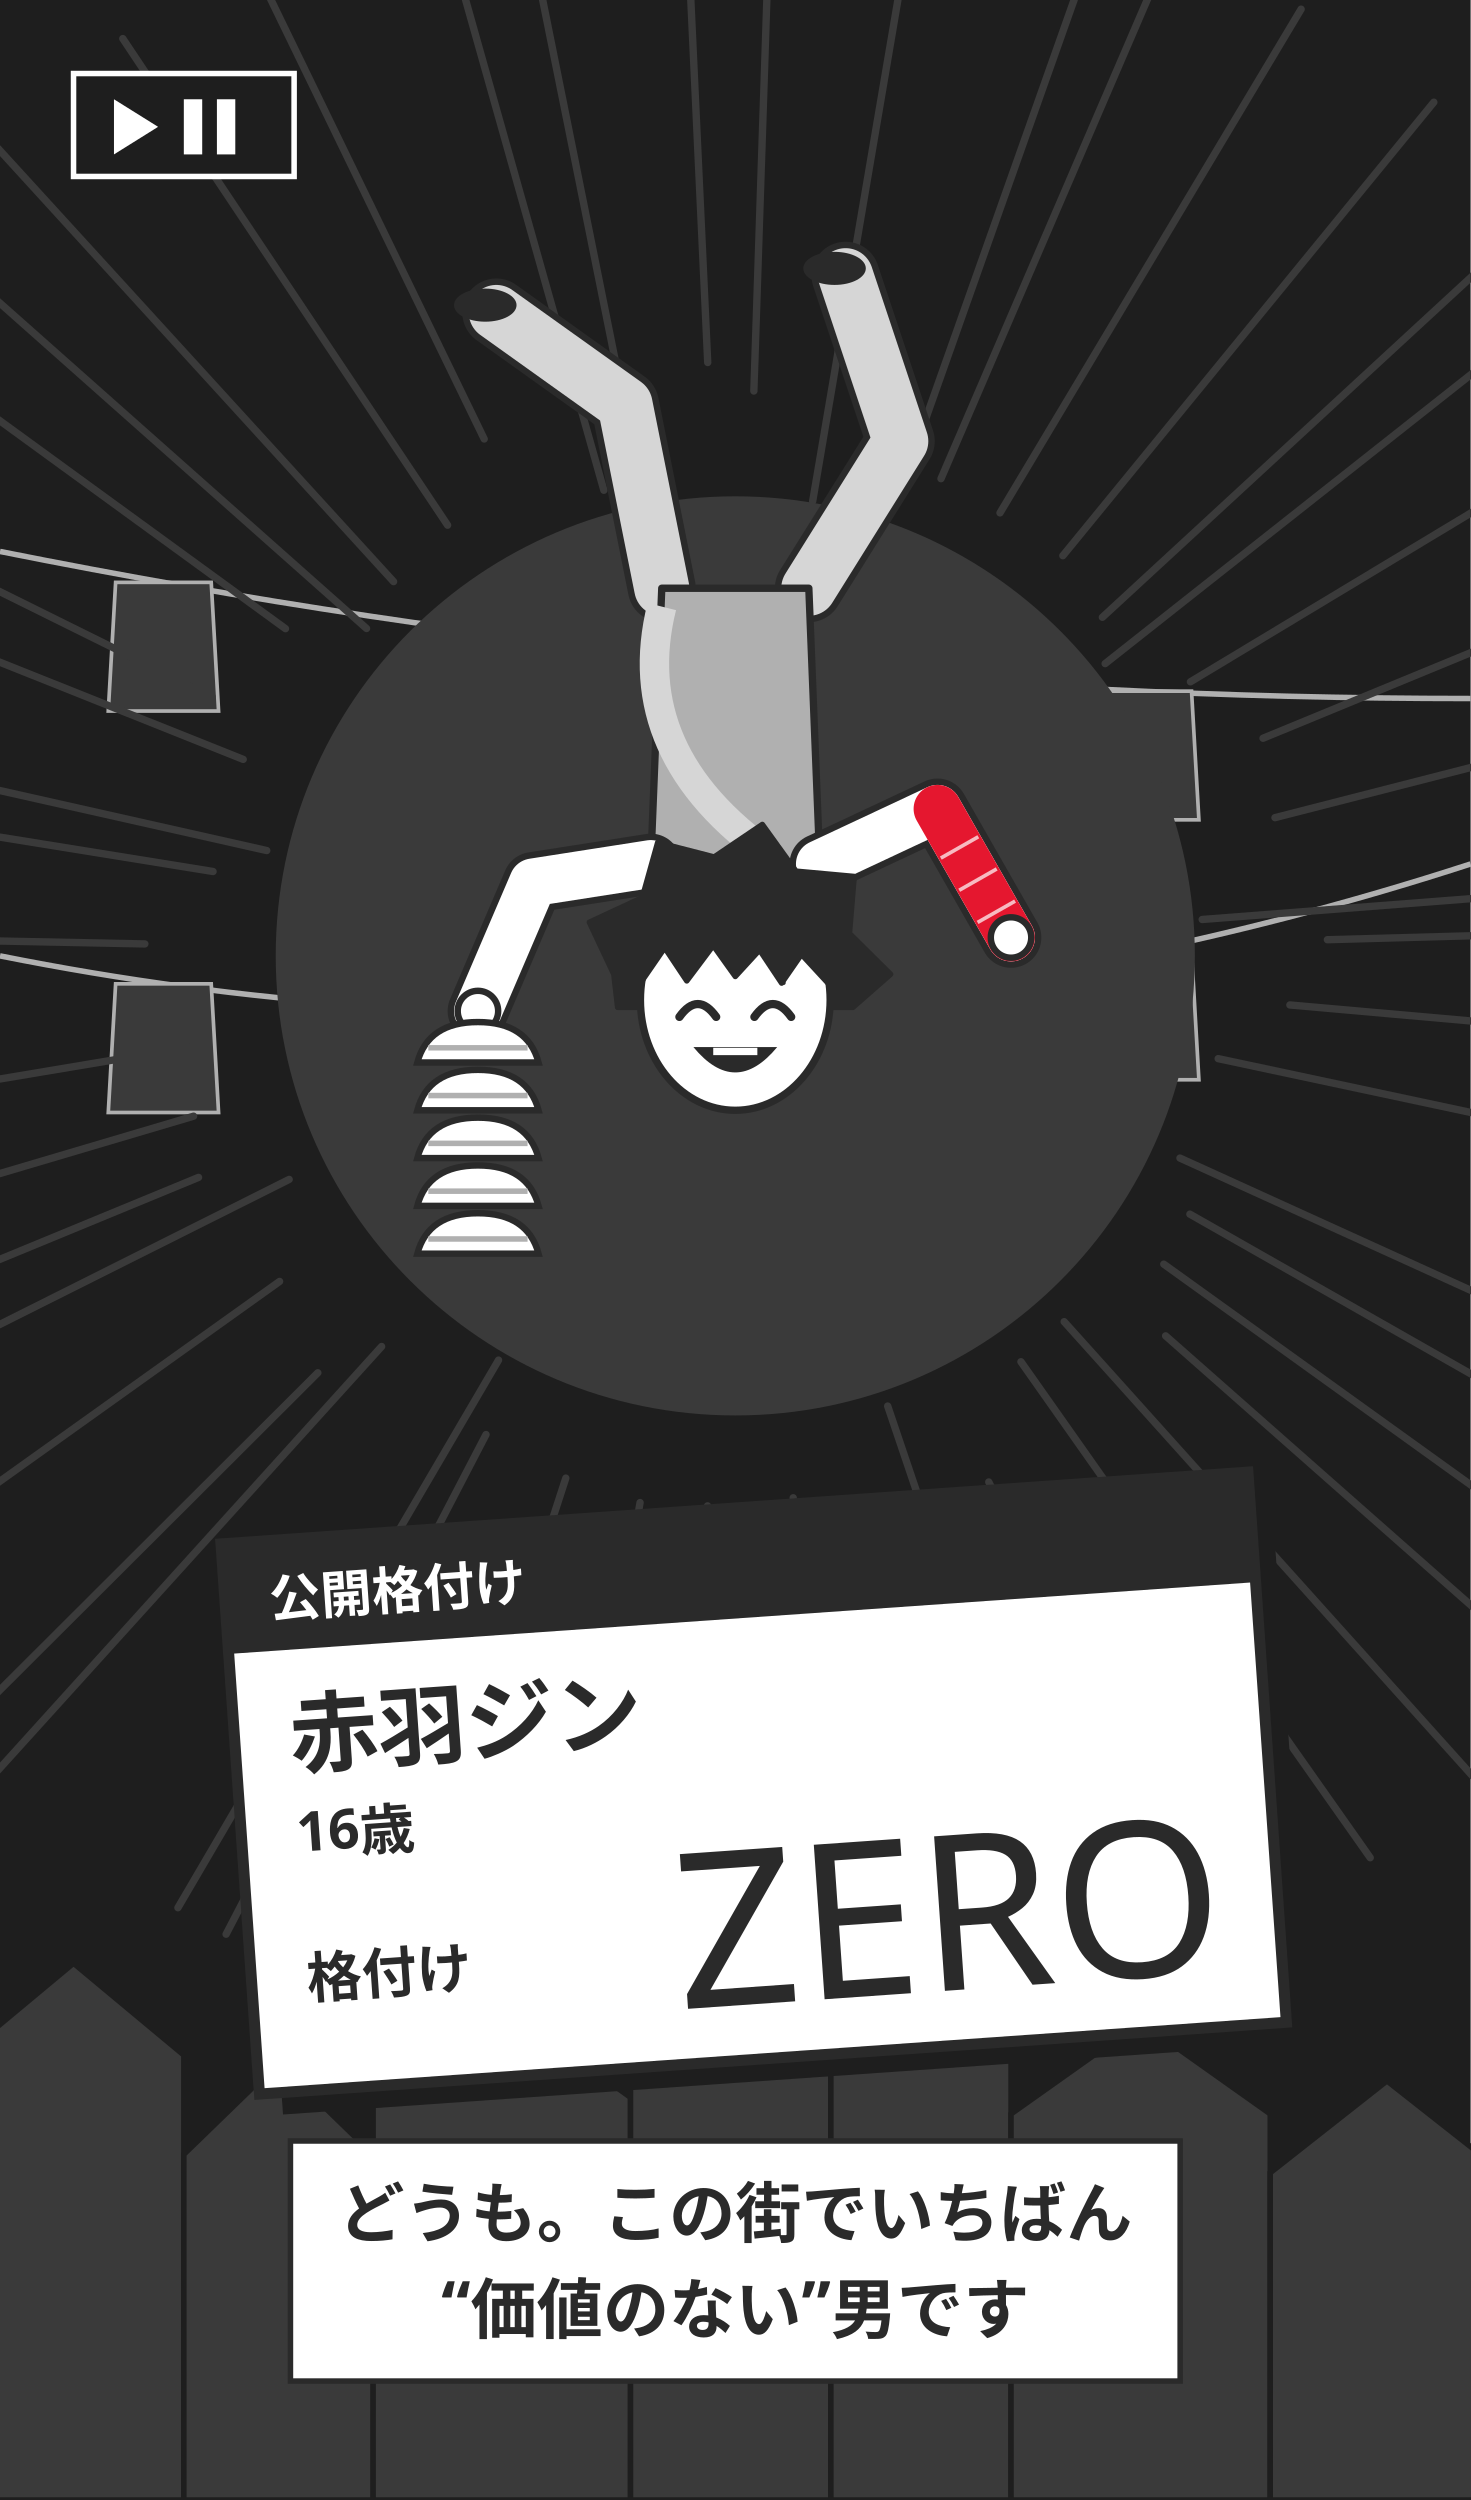
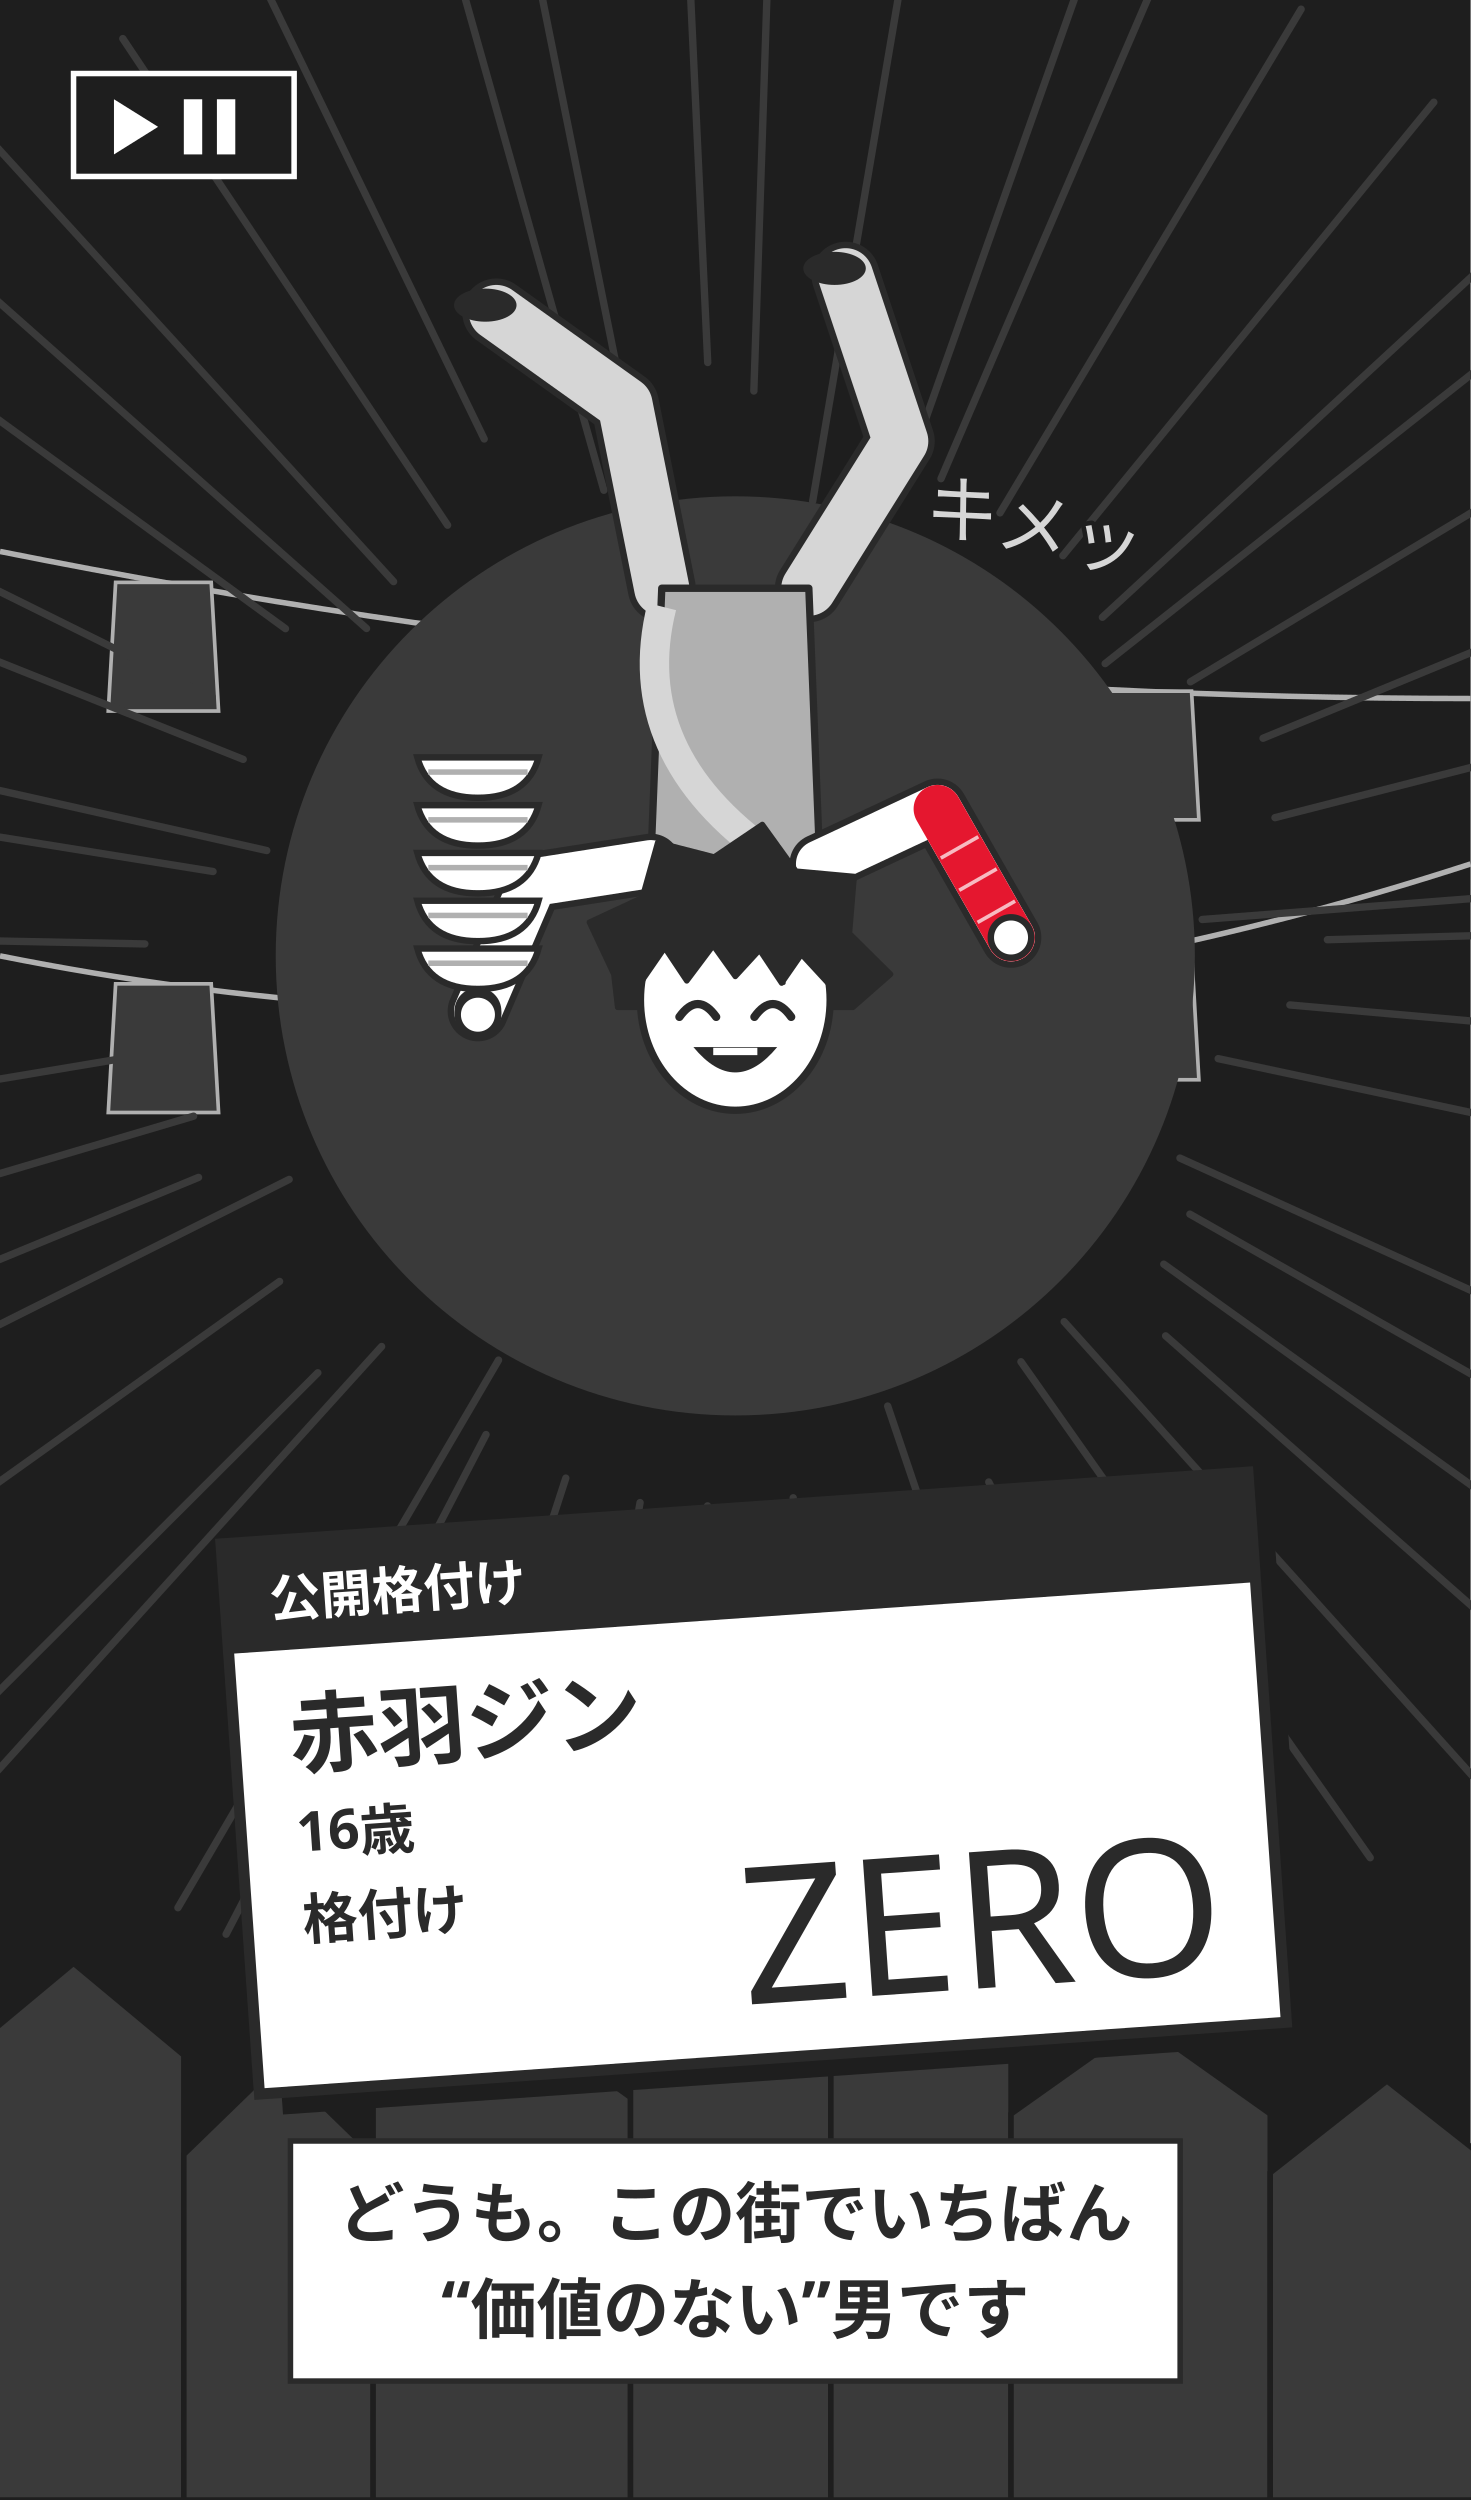
<svg xmlns="http://www.w3.org/2000/svg" viewBox="0 0 800 1360">
  <rect width="800" height="1360" fill="#1E1E1E" />
  <path d="M0,300 Q400,380 800,380" fill="none" stroke="#B0B0B0" stroke-width="3" />
  <path d="M62.9,316.8 L114.9,316.8 L118.9,386.8 L58.9,386.8 Z" fill="#3A3A3A" stroke="#B0B0B0" stroke-width="2" />
  <path d="M240.7,344.4 L292.7,344.4 L296.7,414.4 L236.7,414.4 Z" fill="#3A3A3A" stroke="#B0B0B0" stroke-width="2" />
  <path d="M418.4,364.2 L470.4,364.2 L474.4,434.2 L414.4,434.2 Z" fill="#3A3A3A" stroke="#B0B0B0" stroke-width="2" />
  <path d="M596.2,376 L648.2,376 L652.2,446 L592.2,446 Z" fill="#3A3A3A" stroke="#B0B0B0" stroke-width="2" />
  <path d="M0,520 Q400,600 800,470" fill="none" stroke="#B0B0B0" stroke-width="3" />
  <path d="M62.9,535.2 L114.9,535.2 L118.9,605.2 L58.9,605.2 Z" fill="#3A3A3A" stroke="#B0B0B0" stroke-width="2" />
  <path d="M240.7,550 L292.7,550 L296.7,620 L236.7,620 Z" fill="#3A3A3A" stroke="#B0B0B0" stroke-width="2" />
  <path d="M418.4,544.1 L470.4,544.1 L474.4,614.1 L414.4,614.1 Z" fill="#3A3A3A" stroke="#B0B0B0" stroke-width="2" />
  <path d="M596.2,517.4 L648.2,517.4 L652.2,587.4 L592.2,587.4 Z" fill="#3A3A3A" stroke="#B0B0B0" stroke-width="2" />
  <path d="M-20,1360 L-20,1118 L40.0,1068 L100,1118 L100,1360 Z" fill="#3A3A3A" stroke="#1E1E1E" stroke-width="3" />
  <path d="M100,1360 L100,1172 L151.5,1122 L203,1172 L203,1360 Z" fill="#3A3A3A" stroke="#1E1E1E" stroke-width="3" />
  <path d="M203,1360 L203,1141 L273.0,1091 L343,1141 L343,1360 Z" fill="#3A3A3A" stroke="#1E1E1E" stroke-width="3" />
  <path d="M343,1360 L343,1091 L397.5,1041 L452,1091 L452,1360 Z" fill="#3A3A3A" stroke="#1E1E1E" stroke-width="3" />
  <path d="M452,1360 L452,1082 L501.0,1032 L550,1082 L550,1360 Z" fill="#3A3A3A" stroke="#1E1E1E" stroke-width="3" />
  <path d="M550,1360 L550,1150 L620.5,1100 L691,1150 L691,1360 Z" fill="#3A3A3A" stroke="#1E1E1E" stroke-width="3" />
  <path d="M691,1360 L691,1182 L754.5,1132 L818,1182 L818,1360 Z" fill="#3A3A3A" stroke="#1E1E1E" stroke-width="3" />
  <path d="M818,1360 L818,1108 L866.5,1058 L915,1108 L915,1360 Z" fill="#3A3A3A" stroke="#1E1E1E" stroke-width="3" />
  <circle cx="400" cy="520" r="250" fill="#3A3A3A" />
  <path d="M722.1,511.2 L999.8,503.6" stroke="#3A3A3A" stroke-width="4" stroke-linecap="round" />
  <path d="M701.7,546.7 L997.7,572.9" stroke="#3A3A3A" stroke-width="4" stroke-linecap="round" />
  <path d="M662.7,575.9 L986.8,645" stroke="#3A3A3A" stroke-width="4" stroke-linecap="round" />
  <path d="M641.9,630 L946.2,768.4" stroke="#3A3A3A" stroke-width="4" stroke-linecap="round" />
  <path d="M647.3,660.5 L921.6,816.5" stroke="#3A3A3A" stroke-width="4" stroke-linecap="round" />
  <path d="M633.1,687.7 L887.1,870.4" stroke="#3A3A3A" stroke-width="4" stroke-linecap="round" />
  <path d="M634.1,726.7 L849.8,917.1" stroke="#3A3A3A" stroke-width="4" stroke-linecap="round" />
  <path d="M578.9,719 L801.1,966.2" stroke="#3A3A3A" stroke-width="4" stroke-linecap="round" />
  <path d="M555.4,740.8 L745.4,1010.6" stroke="#3A3A3A" stroke-width="4" stroke-linecap="round" />
  <path d="M537.9,806.2 L660.5,1060.5" stroke="#3A3A3A" stroke-width="4" stroke-linecap="round" />
  <path d="M482.9,764.9 L592.3,1088.4" stroke="#3A3A3A" stroke-width="4" stroke-linecap="round" />
  <path d="M468.5,837.1 L526.6,1106.5" stroke="#3A3A3A" stroke-width="4" stroke-linecap="round" />
  <path d="M431.5,814.8 L463.8,1116.6" stroke="#3A3A3A" stroke-width="4" stroke-linecap="round" />
  <path d="M384.9,819.2 L369.7,1119.2" stroke="#3A3A3A" stroke-width="4" stroke-linecap="round" />
  <path d="M348.2,817.4 L297.1,1111.1" stroke="#3A3A3A" stroke-width="4" stroke-linecap="round" />
  <path d="M307.8,804.1 L214.7,1090.7" stroke="#3A3A3A" stroke-width="4" stroke-linecap="round" />
  <path d="M264.4,780.4 L123,1052.2" stroke="#3A3A3A" stroke-width="4" stroke-linecap="round" />
  <path d="M271.2,739.9 L96.8,1037.8" stroke="#3A3A3A" stroke-width="4" stroke-linecap="round" />
  <path d="M207.6,732.5 L-2.7,964.8" stroke="#3A3A3A" stroke-width="4" stroke-linecap="round" />
  <path d="M172.9,746.8 L-24.6,943.9" stroke="#3A3A3A" stroke-width="4" stroke-linecap="round" />
  <path d="M152.1,697.1 L-88.2,868.8" stroke="#3A3A3A" stroke-width="4" stroke-linecap="round" />
  <path d="M157.3,641.6 L-136.4,788.8" stroke="#3A3A3A" stroke-width="4" stroke-linecap="round" />
  <path d="M108,640.5 L-154.6,748.8" stroke="#3A3A3A" stroke-width="4" stroke-linecap="round" />
  <path d="M105.3,607.2 L-175.3,690.3" stroke="#3A3A3A" stroke-width="4" stroke-linecap="round" />
  <path d="M102.4,569.8 L-191.8,619.1" stroke="#3A3A3A" stroke-width="4" stroke-linecap="round" />
  <path d="M78.8,513.5 L-199.9,507.9" stroke="#3A3A3A" stroke-width="4" stroke-linecap="round" />
  <path d="M115.9,474.1 L-192.3,424.4" stroke="#3A3A3A" stroke-width="4" stroke-linecap="round" />
  <path d="M145.1,462.7 L-185.4,388.4" stroke="#3A3A3A" stroke-width="4" stroke-linecap="round" />
  <path d="M132.3,413.1 L-157.2,297.5" stroke="#3A3A3A" stroke-width="4" stroke-linecap="round" />
  <path d="M115.3,379 L-137.7,253.7" stroke="#3A3A3A" stroke-width="4" stroke-linecap="round" />
  <path d="M155.3,342 L-85.1,167" stroke="#3A3A3A" stroke-width="4" stroke-linecap="round" />
  <path d="M199.4,341.9 L-48.7,121.7" stroke="#3A3A3A" stroke-width="4" stroke-linecap="round" />
  <path d="M214.1,316.4 L-4.6,76.9" stroke="#3A3A3A" stroke-width="4" stroke-linecap="round" />
  <path d="M243.5,285.7 L66.8,21" stroke="#3A3A3A" stroke-width="4" stroke-linecap="round" />
  <path d="M263.4,238.8 L137.9,-19.7" stroke="#3A3A3A" stroke-width="4" stroke-linecap="round" />
  <path d="M328.5,266.7 L237.1,-57.5" stroke="#3A3A3A" stroke-width="4" stroke-linecap="round" />
  <path d="M348.1,262.7 L281.5,-68.2" stroke="#3A3A3A" stroke-width="4" stroke-linecap="round" />
  <path d="M385,197.2 L372.1,-79.4" stroke="#3A3A3A" stroke-width="4" stroke-linecap="round" />
  <path d="M410.1,212.7 L419.8,-79.7" stroke="#3A3A3A" stroke-width="4" stroke-linecap="round" />
  <path d="M442.1,272.6 L500.6,-71.5" stroke="#3A3A3A" stroke-width="4" stroke-linecap="round" />
  <path d="M492.1,260.2 L600.4,-45.5" stroke="#3A3A3A" stroke-width="4" stroke-linecap="round" />
  <path d="M511.9,260.4 L637.4,-31" stroke="#3A3A3A" stroke-width="4" stroke-linecap="round" />
  <path d="M544,279 L707.8,5" stroke="#3A3A3A" stroke-width="4" stroke-linecap="round" />
  <path d="M578.2,302.3 L780,55.6" stroke="#3A3A3A" stroke-width="4" stroke-linecap="round" />
  <path d="M599.7,335.8 L841,113.2" stroke="#3A3A3A" stroke-width="4" stroke-linecap="round" />
  <path d="M601.2,361 L870.7,148" stroke="#3A3A3A" stroke-width="4" stroke-linecap="round" />
  <path d="M647.6,370.9 L914,210.5" stroke="#3A3A3A" stroke-width="4" stroke-linecap="round" />
  <path d="M687.1,401.6 L954.7,291.3" stroke="#3A3A3A" stroke-width="4" stroke-linecap="round" />
  <path d="M693.6,444.8 L981.2,371.1" stroke="#3A3A3A" stroke-width="4" stroke-linecap="round" />
  <path d="M654,500.2 L998.2,473.5" stroke="#3A3A3A" stroke-width="4" stroke-linecap="round" />
  <g transform="translate(400 470) rotate(180)">
    <path d="M-40,150 L-90,230 L-60,320" fill="none" stroke="#2A2A2A" stroke-width="37" stroke-linecap="round" stroke-linejoin="round" />
    <path d="M-40,150 L-90,230 L-60,320" fill="none" stroke="#D6D6D6" stroke-width="30" stroke-linecap="round" stroke-linejoin="round" />
    <ellipse cx="-54" cy="324" rx="17" ry="9" fill="#2A2A2A" />
    <path d="M40,150 L60,250 L130,300" fill="none" stroke="#2A2A2A" stroke-width="37" stroke-linecap="round" stroke-linejoin="round" />
    <path d="M40,150 L60,250 L130,300" fill="none" stroke="#D6D6D6" stroke-width="30" stroke-linecap="round" stroke-linejoin="round" />
    <ellipse cx="136" cy="304" rx="17" ry="9" fill="#2A2A2A" />
    <path d="M-46,0 L46,0 L40,150 L-40,150 Z" fill="#B0B0B0" stroke="#2A2A2A" stroke-width="4" stroke-linejoin="round" />
    <path d="M-46,0 L-110,30 L-150,-40" fill="none" stroke="#2A2A2A" stroke-width="33" stroke-linecap="round" stroke-linejoin="round" />
    <path d="M-46,0 L-110,30 L-150,-40" fill="none" stroke="#FFFFFF" stroke-width="26" stroke-linecap="round" stroke-linejoin="round" />
    <path d="M-110,30 L-150,-40" stroke="#E5172F" stroke-width="26" stroke-linecap="round" />
    <path d="M-132.2,14.8 L-111.8,3.2" stroke="#FFFFFF" stroke-width="2" opacity="0.7" />
    <path d="M-142.2,-2.7 L-121.8,-14.3" stroke="#FFFFFF" stroke-width="2" opacity="0.7" />
    <path d="M-152.2,-20.2 L-131.8,-31.8" stroke="#FFFFFF" stroke-width="2" opacity="0.7" />
    <circle cx="-150" cy="-40" r="11" fill="#FFFFFF" stroke="#2A2A2A" stroke-width="3.5" />
    <path d="M46,0 L110,-10 L140,-80" fill="none" stroke="#2A2A2A" stroke-width="33" stroke-linecap="round" stroke-linejoin="round" />
    <path d="M46,0 L110,-10 L140,-80" fill="none" stroke="#FFFFFF" stroke-width="26" stroke-linecap="round" stroke-linejoin="round" />
    <circle cx="140" cy="-80" r="11" fill="#FFFFFF" stroke="#2A2A2A" stroke-width="3.5" />
-     <path d="M107,-108 L173,-108 Q167,-86 140,-86 Q113,-86 107,-108 Z" fill="#FFFFFF" stroke="#2A2A2A" stroke-width="3.5" />
-     <path d="M113,-100 L167,-100" stroke="#B0B0B0" stroke-width="3" />
-     <path d="M107,-134 L173,-134 Q167,-112 140,-112 Q113,-112 107,-134 Z" fill="#FFFFFF" stroke="#2A2A2A" stroke-width="3.5" />
-     <path d="M113,-126 L167,-126" stroke="#B0B0B0" stroke-width="3" />
-     <path d="M107,-160 L173,-160 Q167,-138 140,-138 Q113,-138 107,-160 Z" fill="#FFFFFF" stroke="#2A2A2A" stroke-width="3.5" />
-     <path d="M113,-152 L167,-152" stroke="#B0B0B0" stroke-width="3" />
-     <path d="M107,-186 L173,-186 Q167,-164 140,-164 Q113,-164 107,-186 Z" fill="#FFFFFF" stroke="#2A2A2A" stroke-width="3.5" />
-     <path d="M113,-178 L167,-178" stroke="#B0B0B0" stroke-width="3" />
-     <path d="M107,-212 L173,-212 Q167,-190 140,-190 Q113,-190 107,-212 Z" fill="#FFFFFF" stroke="#2A2A2A" stroke-width="3.5" />
-     <path d="M113,-204 L167,-204" stroke="#B0B0B0" stroke-width="3" />
    <path d="M-20,4 Q60,60 40,140" fill="none" stroke="#D6D6D6" stroke-width="16" />
    <g transform="rotate(180 0 -66)">
      <path d="M-64,-54 L-66.1,-72 L-79.4,-100.3 L-50.6,-113.7 L-42.2,-143.7 L-11.5,-135.8 L14.7,-153.5 L33,-128.1 L64.7,-125.2 L62.1,-94.2 L84.5,-72 L64,-54 Z" fill="#2A2A2A" stroke="#2A2A2A" stroke-width="3" stroke-linejoin="round" />
      <ellipse cx="0" cy="-58" rx="51.6" ry="60" fill="#FFFFFF" stroke="#2A2A2A" stroke-width="4" />
      <path d="M-55.2,-62 L-48,-108 L0,-124.8 L48,-108 L55.2,-62 L36,-82.8 L25.2,-67.2 L13.2,-85.2 L0,-70.8 L-12,-87.6 L-26.4,-68.4 L-38.4,-86.4 Z" fill="#2A2A2A" stroke="#2A2A2A" stroke-width="3" stroke-linejoin="round" />
      <path d="M13.2,-120 L26.4,-67.2 L18,-96 Z" fill="#B0B0B0" stroke="#2A2A2A" stroke-width="2" stroke-linejoin="round" />
      <path d="M-30.4,-48.8 Q-20.4,-62.8 -10.4,-48.8" fill="none" stroke="#2A2A2A" stroke-width="4.5" stroke-linecap="round" />
      <path d="M10.4,-48.8 Q20.4,-62.8 30.4,-48.8" fill="none" stroke="#2A2A2A" stroke-width="4.5" stroke-linecap="round" />
      <path d="M-22.8,-32.4 Q0,-4.8 22.8,-32.4 Z" fill="#2A2A2A" />
      <path d="M-12,-30 L12,-30" stroke="#FFFFFF" stroke-width="4" />
    </g>
  </g>
+   <path d="M227,516 L293,516 Q287,538 260,538 Q233,538 227,516 Z" fill="#FFFFFF" stroke="#2A2A2A" stroke-width="3.5" />
+   <path d="M233,524 L287,524" stroke="#B0B0B0" stroke-width="3" />
+   <path d="M227,490 L293,490 Q287,512 260,512 Q233,512 227,490 Z" fill="#FFFFFF" stroke="#2A2A2A" stroke-width="3.5" />
+   <path d="M233,498 L287,498" stroke="#B0B0B0" stroke-width="3" />
+   <path d="M227,464 L293,464 Q287,486 260,486 Q233,486 227,464 Z" fill="#FFFFFF" stroke="#2A2A2A" stroke-width="3.5" />
+   <path d="M233,472 L287,472" stroke="#B0B0B0" stroke-width="3" />
+   <path d="M227,438 L293,438 Q287,460 260,460 Q233,460 227,438 Z" fill="#FFFFFF" stroke="#2A2A2A" stroke-width="3.5" />
+   <path d="M233,446 L287,446" stroke="#B0B0B0" stroke-width="3" />
+   <path d="M227,412 L293,412 Q287,434 260,434 Q233,434 227,412 Z" fill="#FFFFFF" stroke="#2A2A2A" stroke-width="3.5" />
+   <path d="M233,420 L287,420" stroke="#B0B0B0" stroke-width="3" />
+   <circle cx="260" cy="552" r="11" fill="#FFFFFF" stroke="#2A2A2A" stroke-width="3.5" />
+   <g transform="rotate(12 560 300)">
+     <text x="560" y="300" font-family="Dela Gothic One, IPAGothic, sans-serif" font-size="40" fill="#D6D6D6" stroke="#1E1E1E" stroke-width="5" stroke-linejoin="round" paint-order="stroke" text-anchor="middle">キメッ</text>
+   </g>
  <rect x="40" y="40" width="120" height="56" fill="#1E1E1E" stroke="#FFFFFF" stroke-width="3" />
  <path d="M62,54 L62,84 L86,69 Z" fill="#FFFFFF" stroke="#2A2A2A" stroke-width="0" stroke-linejoin="round" />
  <rect x="100" y="54" width="10" height="30" fill="#FFFFFF" />
  <rect x="118" y="54" width="10" height="30" fill="#FFFFFF" />
  <g transform="rotate(-4 410 970.0)">
    <rect x="142.0" y="832" width="560" height="300" fill="#1E1E1E" />
    <rect x="130.0" y="820" width="560" height="300" fill="#FFFFFF" stroke="#2A2A2A" stroke-width="6" />
    <rect x="130.0" y="820" width="560" height="60" fill="#2A2A2A" />
    <text x="154" y="862" font-family="Zen Kaku Gothic New, IPAGothic, sans-serif" font-size="28" font-weight="700" fill="#FFFFFF" text-anchor="start">公開格付け</text>
    <text x="160" y="944" font-family="Zen Kaku Gothic New, IPAGothic, sans-serif" font-size="48" font-weight="700" fill="#2A2A2A" text-anchor="start">赤羽ジン</text>
    <text x="160" y="990" font-family="Zen Kaku Gothic New, IPAGothic, sans-serif" font-size="30" font-weight="700" fill="#2A2A2A" text-anchor="start">16歳</text>
-     <text x="160" y="1070" font-family="Zen Kaku Gothic New, IPAGothic, sans-serif" font-size="30" font-weight="700" fill="#2A2A2A" text-anchor="start">格付け</text>
-     <text x="660" y="1090" font-family="Dela Gothic One, IPAGothic, sans-serif" font-size="118" font-weight="400" fill="#2A2A2A" text-anchor="end">ZERO</text>
+     <text x="160" y="1038" font-family="Zen Kaku Gothic New, IPAGothic, sans-serif" font-size="30" font-weight="700" fill="#2A2A2A" text-anchor="start">格付け</text>
+     <text x="660" y="1090" font-family="Dela Gothic One, IPAGothic, sans-serif" font-size="104" font-weight="400" fill="#2A2A2A" text-anchor="end">ZERO</text>
  </g>
  <rect x="158" y="1164.7" width="484" height="130.6" fill="#FFFFFF" stroke="#2A2A2A" stroke-width="3" />
  <text x="400" y="1217" font-family="Zen Kaku Gothic New, IPAGothic, sans-serif" font-size="36" font-weight="700" fill="#2A2A2A" text-anchor="middle">どうも。この街でいちばん</text>
  <text x="400" y="1266.7" font-family="Zen Kaku Gothic New, IPAGothic, sans-serif" font-size="36" font-weight="700" fill="#2A2A2A" text-anchor="middle">“価値のない”男です</text>
</svg>
